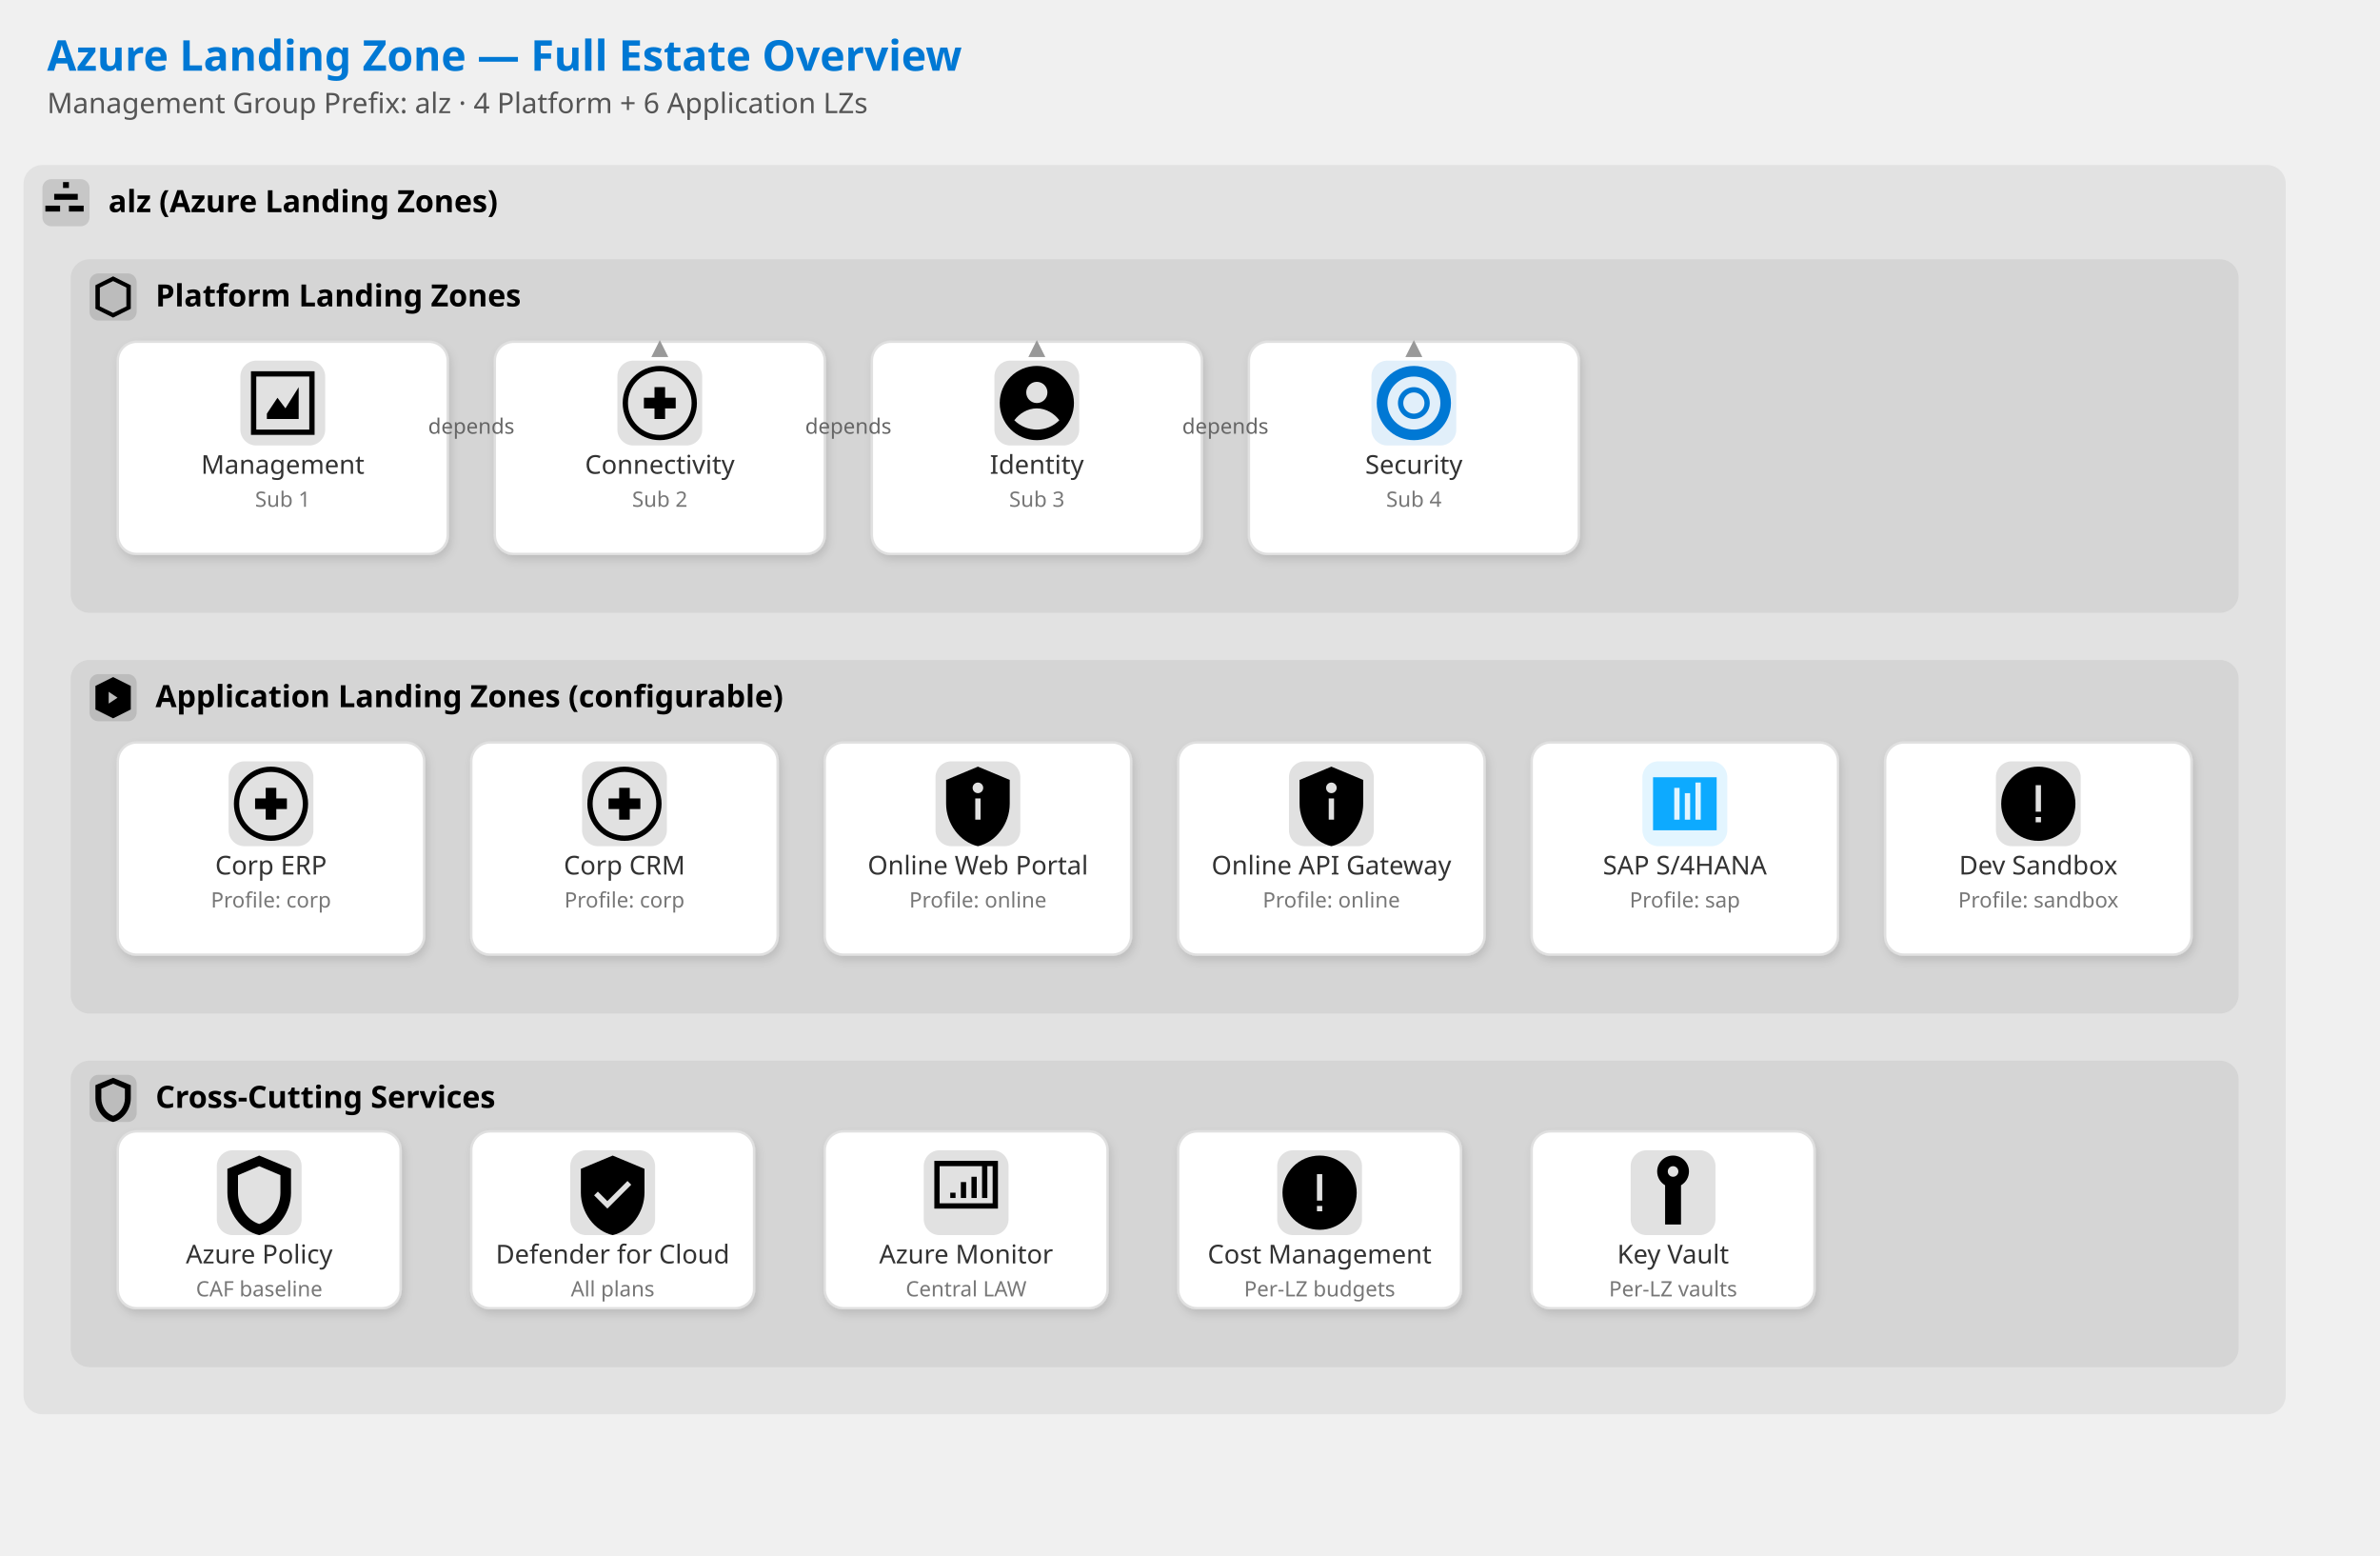
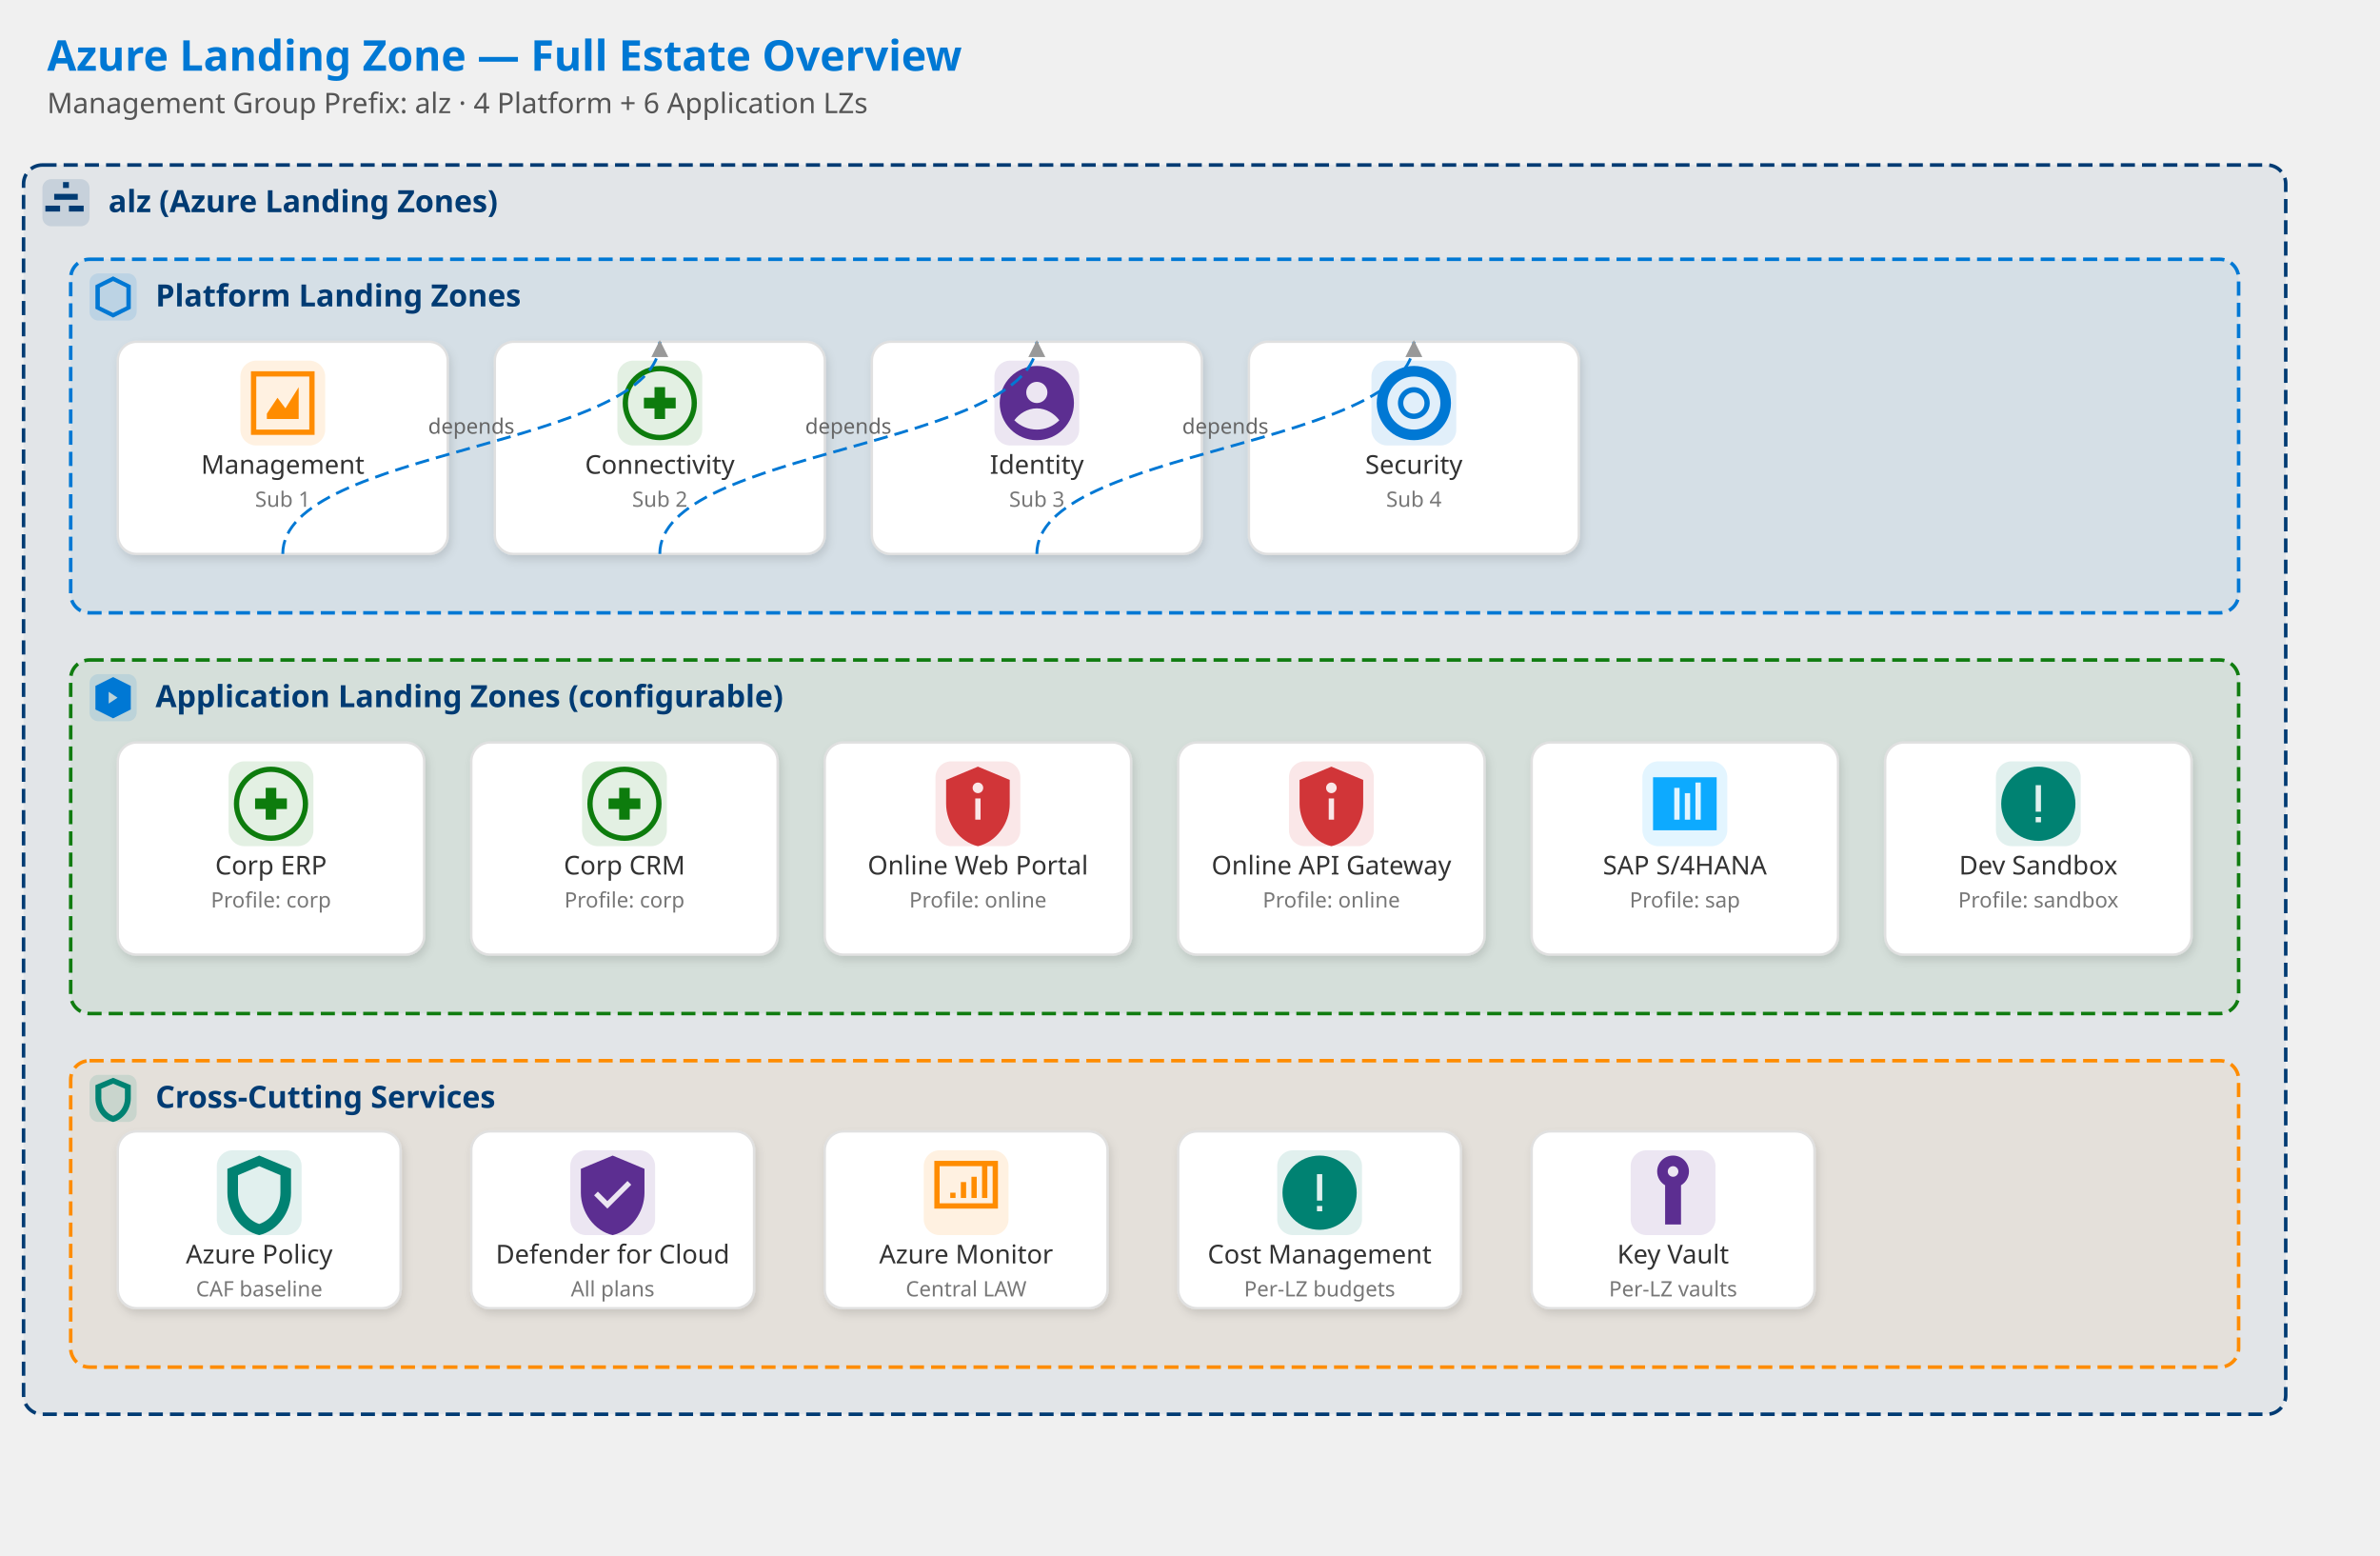
<svg xmlns="http://www.w3.org/2000/svg" viewBox="0 0 1010 660" width="1010" height="660" font-family="Segoe UI, -apple-system, sans-serif">
  <defs>
    <style>
-       .group-box { fill: AzureColor.LIGHT_GRAY; stroke: #D0D0D0; stroke-width: 1.5; rx: 8; }
-       .group-label { font-size: 13px; font-weight: 600; fill: AzureColor.DARK_BLUE; }
+       .group-box { fill: #F2F2F2; stroke: #D0D0D0; stroke-width: 1.5; rx: 8; }
+       .group-label { font-size: 13px; font-weight: 600; fill: #003B73; }
      .node-label { font-size: 11px; fill: #333; text-anchor: middle; }
      .node-sublabel { font-size: 9px; fill: #777; text-anchor: middle; }
      .edge { stroke: #999; stroke-width: 1.2; fill: none; }
      .edge-dashed { stroke-dasharray: 6 3; }
      .edge-label { font-size: 9px; fill: #666; text-anchor: middle; }
      .title { font-size: 18px; font-weight: 700; fill: #0078D4; }
      .subtitle { font-size: 12px; fill: #555; }
      .icon-bg { rx: 6; ry: 6; }
    </style>
    <filter id="shadow" x="-10%" y="-10%" width="120%" height="130%">
      <feDropShadow dx="1" dy="2" stdDeviation="2" flood-opacity="0.12" />
    </filter>
  </defs>
  <defs>
    <marker id="arrow" viewBox="0 0 10 10" refX="9" refY="5" markerWidth="6" markerHeight="6" orient="auto-start-reverse">
      <path d="M 0 0 L 10 5 L 0 10 z" fill="#999" />
    </marker>
  </defs>
  <text x="20" y="30" class="title">Azure Landing Zone — Full Estate Overview</text>
  <text x="20" y="48" class="subtitle">Management Group Prefix: alz  ·  4 Platform + 6 Application LZs</text>
-   <rect x="10" y="70" width="960" height="530" rx="8" fill="AzureColor.DARK_BLUE" fill-opacity="0.06" stroke="AzureColor.DARK_BLUE" stroke-width="1.5" stroke-dasharray="6 3" />
+   <rect x="10" y="70" width="960" height="530" rx="8" fill="#003B73" fill-opacity="0.06" stroke="#003B73" stroke-width="1.5" stroke-dasharray="6 3" />
  <g transform="translate(18,76) scale(0.625)">
-     <rect width="32" height="32" class="icon-bg" fill="AzureColor.DARK_BLUE" opacity="0.12" />
-     <path d="M14 2h4v4h-4V2zM8 10h16v4H8v-4zm-6 8h10v4H2v-4zm16 0h10v4H18v-4zM16 6v4M8 14v4m16-4v4" fill="AzureColor.DARK_BLUE" />
+     <rect width="32" height="32" class="icon-bg" fill="#003B73" opacity="0.12" />
+     <path d="M14 2h4v4h-4V2zM8 10h16v4H8v-4zm-6 8h10v4H2v-4zm16 0h10v4H18v-4zM16 6v4M8 14v4m16-4v4" fill="#003B73" />
  </g>
-   <text x="46" y="90" class="group-label" fill="AzureColor.DARK_BLUE">alz (Azure Landing Zones)</text>
-   <rect x="30" y="110" width="920" height="150" rx="8" fill="AzureColor.BLUE" fill-opacity="0.06" stroke="AzureColor.BLUE" stroke-width="1.5" stroke-dasharray="6 3" />
+   <text x="46" y="90" class="group-label" fill="#003B73">alz (Azure Landing Zones)</text>
+   <rect x="30" y="110" width="920" height="150" rx="8" fill="#0078D4" fill-opacity="0.06" stroke="#0078D4" stroke-width="1.5" stroke-dasharray="6 3" />
  <g transform="translate(38,116) scale(0.625)">
-     <rect width="32" height="32" class="icon-bg" fill="AzureColor.BLUE" opacity="0.12" />
-     <path d="M16 2L4 8v16l12 6 12-6V8L16 2zm0 3.2L25 9.6v12.8L16 26.8 7 22.4V9.6L16 5.2z" fill="AzureColor.BLUE" />
+     <rect width="32" height="32" class="icon-bg" fill="#0078D4" opacity="0.12" />
+     <path d="M16 2L4 8v16l12 6 12-6V8L16 2zm0 3.2L25 9.6v12.8L16 26.8 7 22.4V9.6L16 5.2z" fill="#0078D4" />
  </g>
-   <text x="66" y="130" class="group-label" fill="AzureColor.BLUE">Platform Landing Zones</text>
-   <rect x="30" y="280" width="920" height="150" rx="8" fill="AzureColor.GREEN" fill-opacity="0.06" stroke="AzureColor.GREEN" stroke-width="1.5" stroke-dasharray="6 3" />
+   <text x="66" y="130" class="group-label" fill="#0078D4">Platform Landing Zones</text>
+   <rect x="30" y="280" width="920" height="150" rx="8" fill="#107C10" fill-opacity="0.06" stroke="#107C10" stroke-width="1.5" stroke-dasharray="6 3" />
  <g transform="translate(38,286) scale(0.625)">
-     <rect width="32" height="32" class="icon-bg" fill="AzureColor.BLUE" opacity="0.12" />
-     <path d="M16 2L4 8v16l12 6 12-6V8L16 2zm-3 10l6 4-6 4v-8z" fill="AzureColor.BLUE" />
+     <rect width="32" height="32" class="icon-bg" fill="#0078D4" opacity="0.12" />
+     <path d="M16 2L4 8v16l12 6 12-6V8L16 2zm-3 10l6 4-6 4v-8z" fill="#0078D4" />
  </g>
-   <text x="66" y="300" class="group-label" fill="AzureColor.GREEN">Application Landing Zones (configurable)</text>
-   <rect x="30" y="450" width="920" height="130" rx="8" fill="AzureColor.ORANGE" fill-opacity="0.06" stroke="AzureColor.ORANGE" stroke-width="1.5" stroke-dasharray="6 3" />
+   <text x="66" y="300" class="group-label" fill="#107C10">Application Landing Zones (configurable)</text>
+   <rect x="30" y="450" width="920" height="130" rx="8" fill="#FF8C00" fill-opacity="0.06" stroke="#FF8C00" stroke-width="1.5" stroke-dasharray="6 3" />
  <g transform="translate(38,456) scale(0.625)">
-     <rect width="32" height="32" class="icon-bg" fill="AzureColor.TEAL" opacity="0.12" />
-     <path d="M16 2L4 7v9c0 7.46 5.12 14.43 12 16 6.88-1.57 12-8.54 12-16V7L16 2zm0 4l8 3.4v6.6c0 5.34-3.42 10.33-8 11.8-4.58-1.47-8-6.46-8-11.8V9.4L16 6z" fill="AzureColor.TEAL" />
+     <rect width="32" height="32" class="icon-bg" fill="#008272" opacity="0.12" />
+     <path d="M16 2L4 7v9c0 7.46 5.12 14.43 12 16 6.88-1.57 12-8.54 12-16V7L16 2zm0 4l8 3.4v6.6c0 5.34-3.42 10.33-8 11.8-4.58-1.47-8-6.46-8-11.8V9.4L16 6z" fill="#008272" />
  </g>
-   <text x="66" y="470" class="group-label" fill="AzureColor.ORANGE">Cross-Cutting Services</text>
+   <text x="66" y="470" class="group-label" fill="#FF8C00">Cross-Cutting Services</text>
  <g filter="url(#shadow)">
    <rect x="50" y="145" width="140" height="90" rx="8" fill="white" stroke="#E0E0E0" stroke-width="1" />
    <g transform="translate(102.0,153) scale(1.125)">
-       <rect width="32" height="32" class="icon-bg" fill="AzureColor.ORANGE" opacity="0.12" />
-       <path d="M4 4h24v24H4V4zm2 2v20h20V6H6zm4 14l4-6 3 4 5-8v12H10v-2z" fill="AzureColor.ORANGE" />
+       <rect width="32" height="32" class="icon-bg" fill="#FF8C00" opacity="0.12" />
+       <path d="M4 4h24v24H4V4zm2 2v20h20V6H6zm4 14l4-6 3 4 5-8v12H10v-2z" fill="#FF8C00" />
    </g>
    <text x="120.0" y="201" class="node-label">Management</text>
    <text x="120.0" y="215" class="node-sublabel">Sub 1</text>
  </g>
  <g filter="url(#shadow)">
    <rect x="210" y="145" width="140" height="90" rx="8" fill="white" stroke="#E0E0E0" stroke-width="1" />
    <g transform="translate(262.0,153) scale(1.125)">
-       <rect width="32" height="32" class="icon-bg" fill="AzureColor.GREEN" opacity="0.12" />
-       <path d="M16 2C8.27 2 2 8.27 2 16s6.27 14 14 14 14-6.27 14-14S23.73 2 16 2zm0 26C9.37 28 4 22.63 4 16S9.37 4 16 4s12 5.37 12 12-5.37 12-12 12zm-2-18h4v4h4v4h-4v4h-4v-4H10v-4h4V10z" fill="AzureColor.GREEN" />
+       <rect width="32" height="32" class="icon-bg" fill="#107C10" opacity="0.12" />
+       <path d="M16 2C8.27 2 2 8.27 2 16s6.27 14 14 14 14-6.27 14-14S23.73 2 16 2zm0 26C9.37 28 4 22.63 4 16S9.37 4 16 4s12 5.37 12 12-5.37 12-12 12zm-2-18h4v4h4v4h-4v4h-4v-4H10v-4h4V10z" fill="#107C10" />
    </g>
    <text x="280.0" y="201" class="node-label">Connectivity</text>
    <text x="280.0" y="215" class="node-sublabel">Sub 2</text>
  </g>
  <g filter="url(#shadow)">
    <rect x="370" y="145" width="140" height="90" rx="8" fill="white" stroke="#E0E0E0" stroke-width="1" />
    <g transform="translate(422.0,153) scale(1.125)">
-       <rect width="32" height="32" class="icon-bg" fill="AzureColor.PURPLE" opacity="0.12" />
-       <path d="M16 2C8.27 2 2 8.27 2 16s6.27 14 14 14 14-6.27 14-14S23.73 2 16 2zm0 6a4 4 0 110 8 4 4 0 010-8zm0 18c-3.31 0-6.31-1.34-8.49-3.51C9.37 19.98 12.5 18 16 18s6.63 1.98 8.49 4.49A11.952 11.952 0 0116 26z" fill="AzureColor.PURPLE" />
+       <rect width="32" height="32" class="icon-bg" fill="#5C2D91" opacity="0.12" />
+       <path d="M16 2C8.27 2 2 8.27 2 16s6.27 14 14 14 14-6.27 14-14S23.73 2 16 2zm0 6a4 4 0 110 8 4 4 0 010-8zm0 18c-3.31 0-6.31-1.34-8.49-3.51C9.37 19.98 12.5 18 16 18s6.63 1.98 8.49 4.49A11.952 11.952 0 0116 26z" fill="#5C2D91" />
    </g>
    <text x="440.0" y="201" class="node-label">Identity</text>
    <text x="440.0" y="215" class="node-sublabel">Sub 3</text>
  </g>
  <g filter="url(#shadow)">
    <rect x="530" y="145" width="140" height="90" rx="8" fill="white" stroke="#E0E0E0" stroke-width="1" />
    <g transform="translate(582.0,153) scale(1.125)">
      <rect width="32" height="32" class="icon-bg" fill="#0078D4" opacity="0.12" />
      <path d="M16 2C8.27 2 2 8.27 2 16s6.27 14 14 14 14-6.27 14-14S23.73 2 16 2zm0 4c5.52 0 10 4.48 10 10s-4.48 10-10 10S6 21.52 6 16 10.48 6 16 6zm0 4a6 6 0 100 12 6 6 0 000-12zm0 2a4 4 0 110 8 4 4 0 010-8z" fill="#0078D4" />
    </g>
    <text x="600.0" y="201" class="node-label">Security</text>
    <text x="600.0" y="215" class="node-sublabel">Sub 4</text>
  </g>
  <g filter="url(#shadow)">
    <rect x="50" y="315" width="130" height="90" rx="8" fill="white" stroke="#E0E0E0" stroke-width="1" />
    <g transform="translate(97.0,323) scale(1.125)">
-       <rect width="32" height="32" class="icon-bg" fill="AzureColor.GREEN" opacity="0.12" />
-       <path d="M16 2C8.27 2 2 8.27 2 16s6.27 14 14 14 14-6.27 14-14S23.73 2 16 2zm0 26C9.37 28 4 22.63 4 16S9.37 4 16 4s12 5.37 12 12-5.37 12-12 12zm-2-18h4v4h4v4h-4v4h-4v-4H10v-4h4V10z" fill="AzureColor.GREEN" />
+       <rect width="32" height="32" class="icon-bg" fill="#107C10" opacity="0.12" />
+       <path d="M16 2C8.27 2 2 8.27 2 16s6.27 14 14 14 14-6.27 14-14S23.73 2 16 2zm0 26C9.37 28 4 22.63 4 16S9.37 4 16 4s12 5.37 12 12-5.37 12-12 12zm-2-18h4v4h4v4h-4v4h-4v-4H10v-4h4V10z" fill="#107C10" />
    </g>
    <text x="115.0" y="371" class="node-label">Corp ERP</text>
    <text x="115.0" y="385" class="node-sublabel">Profile: corp</text>
  </g>
  <g filter="url(#shadow)">
    <rect x="200" y="315" width="130" height="90" rx="8" fill="white" stroke="#E0E0E0" stroke-width="1" />
    <g transform="translate(247.0,323) scale(1.125)">
-       <rect width="32" height="32" class="icon-bg" fill="AzureColor.GREEN" opacity="0.12" />
-       <path d="M16 2C8.27 2 2 8.27 2 16s6.27 14 14 14 14-6.27 14-14S23.73 2 16 2zm0 26C9.37 28 4 22.63 4 16S9.37 4 16 4s12 5.37 12 12-5.37 12-12 12zm-2-18h4v4h4v4h-4v4h-4v-4H10v-4h4V10z" fill="AzureColor.GREEN" />
+       <rect width="32" height="32" class="icon-bg" fill="#107C10" opacity="0.12" />
+       <path d="M16 2C8.27 2 2 8.27 2 16s6.27 14 14 14 14-6.27 14-14S23.73 2 16 2zm0 26C9.37 28 4 22.63 4 16S9.37 4 16 4s12 5.37 12 12-5.37 12-12 12zm-2-18h4v4h4v4h-4v4h-4v-4H10v-4h4V10z" fill="#107C10" />
    </g>
    <text x="265.0" y="371" class="node-label">Corp CRM</text>
    <text x="265.0" y="385" class="node-sublabel">Profile: corp</text>
  </g>
  <g filter="url(#shadow)">
    <rect x="350" y="315" width="130" height="90" rx="8" fill="white" stroke="#E0E0E0" stroke-width="1" />
    <g transform="translate(397.0,323) scale(1.125)">
-       <rect width="32" height="32" class="icon-bg" fill="AzureColor.RED" opacity="0.12" />
-       <path d="M16 2L4 7v9c0 7.46 5.12 14.43 12 16 6.88-1.57 12-8.54 12-16V7L16 2zm0 6a2 2 0 110 4 2 2 0 010-4zm-1 6h2v8h-2v-8z" fill="AzureColor.RED" />
+       <rect width="32" height="32" class="icon-bg" fill="#D13438" opacity="0.12" />
+       <path d="M16 2L4 7v9c0 7.46 5.12 14.43 12 16 6.88-1.57 12-8.54 12-16V7L16 2zm0 6a2 2 0 110 4 2 2 0 010-4zm-1 6h2v8h-2v-8z" fill="#D13438" />
    </g>
    <text x="415.0" y="371" class="node-label">Online Web Portal</text>
    <text x="415.0" y="385" class="node-sublabel">Profile: online</text>
  </g>
  <g filter="url(#shadow)">
    <rect x="500" y="315" width="130" height="90" rx="8" fill="white" stroke="#E0E0E0" stroke-width="1" />
    <g transform="translate(547.0,323) scale(1.125)">
-       <rect width="32" height="32" class="icon-bg" fill="AzureColor.RED" opacity="0.12" />
-       <path d="M16 2L4 7v9c0 7.46 5.12 14.43 12 16 6.88-1.57 12-8.54 12-16V7L16 2zm0 6a2 2 0 110 4 2 2 0 010-4zm-1 6h2v8h-2v-8z" fill="AzureColor.RED" />
+       <rect width="32" height="32" class="icon-bg" fill="#D13438" opacity="0.12" />
+       <path d="M16 2L4 7v9c0 7.46 5.12 14.43 12 16 6.88-1.57 12-8.54 12-16V7L16 2zm0 6a2 2 0 110 4 2 2 0 010-4zm-1 6h2v8h-2v-8z" fill="#D13438" />
    </g>
    <text x="565.0" y="371" class="node-label">Online API Gateway</text>
    <text x="565.0" y="385" class="node-sublabel">Profile: online</text>
  </g>
  <g filter="url(#shadow)">
    <rect x="650" y="315" width="130" height="90" rx="8" fill="white" stroke="#E0E0E0" stroke-width="1" />
    <g transform="translate(697.0,323) scale(1.125)">
      <rect width="32" height="32" class="icon-bg" fill="#0FAAFF" opacity="0.12" />
      <path d="M4 6h24v20H4V6zm8 4v12h2V10h-2zm4 2v10h2V12h-2zm4-4v14h2V8h-2z" fill="#0FAAFF" />
    </g>
    <text x="715.0" y="371" class="node-label">SAP S/4HANA</text>
    <text x="715.0" y="385" class="node-sublabel">Profile: sap</text>
  </g>
  <g filter="url(#shadow)">
    <rect x="800" y="315" width="130" height="90" rx="8" fill="white" stroke="#E0E0E0" stroke-width="1" />
    <g transform="translate(847.0,323) scale(1.125)">
-       <rect width="32" height="32" class="icon-bg" fill="AzureColor.TEAL" opacity="0.12" />
-       <path d="M16 2C8.27 2 2 8.27 2 16s6.27 14 14 14 14-6.27 14-14S23.73 2 16 2zm1 21h-2v-2h2v2zm0-4h-2V9h2v10z" fill="AzureColor.TEAL" />
+       <rect width="32" height="32" class="icon-bg" fill="#008272" opacity="0.12" />
+       <path d="M16 2C8.27 2 2 8.27 2 16s6.27 14 14 14 14-6.27 14-14S23.73 2 16 2zm1 21h-2v-2h2v2zm0-4h-2V9h2v10z" fill="#008272" />
    </g>
    <text x="865.0" y="371" class="node-label">Dev Sandbox</text>
    <text x="865.0" y="385" class="node-sublabel">Profile: sandbox</text>
  </g>
  <g filter="url(#shadow)">
    <rect x="50" y="480" width="120" height="75" rx="8" fill="white" stroke="#E0E0E0" stroke-width="1" />
    <g transform="translate(92.0,488) scale(1.125)">
-       <rect width="32" height="32" class="icon-bg" fill="AzureColor.TEAL" opacity="0.12" />
-       <path d="M16 2L4 7v9c0 7.46 5.12 14.43 12 16 6.88-1.57 12-8.54 12-16V7L16 2zm0 4l8 3.4v6.6c0 5.34-3.42 10.33-8 11.8-4.58-1.47-8-6.46-8-11.8V9.4L16 6z" fill="AzureColor.TEAL" />
+       <rect width="32" height="32" class="icon-bg" fill="#008272" opacity="0.12" />
+       <path d="M16 2L4 7v9c0 7.46 5.12 14.43 12 16 6.88-1.57 12-8.54 12-16V7L16 2zm0 4l8 3.4v6.6c0 5.34-3.42 10.33-8 11.8-4.58-1.47-8-6.46-8-11.8V9.4L16 6z" fill="#008272" />
    </g>
    <text x="110.0" y="536" class="node-label">Azure Policy</text>
    <text x="110.0" y="550" class="node-sublabel">CAF baseline</text>
  </g>
  <g filter="url(#shadow)">
    <rect x="200" y="480" width="120" height="75" rx="8" fill="white" stroke="#E0E0E0" stroke-width="1" />
    <g transform="translate(242.0,488) scale(1.125)">
-       <rect width="32" height="32" class="icon-bg" fill="AzureColor.PURPLE" opacity="0.12" />
-       <path d="M16 2L4 7v9c0 7.46 5.12 14.43 12 16 6.88-1.57 12-8.54 12-16V7L16 2zm-2 20l-5-5 1.41-1.41L14 19.17l7.59-7.59L23 13l-9 9z" fill="AzureColor.PURPLE" />
+       <rect width="32" height="32" class="icon-bg" fill="#5C2D91" opacity="0.12" />
+       <path d="M16 2L4 7v9c0 7.46 5.12 14.43 12 16 6.88-1.57 12-8.54 12-16V7L16 2zm-2 20l-5-5 1.41-1.41L14 19.17l7.59-7.59L23 13l-9 9z" fill="#5C2D91" />
    </g>
    <text x="260.0" y="536" class="node-label">Defender for Cloud</text>
    <text x="260.0" y="550" class="node-sublabel">All plans</text>
  </g>
  <g filter="url(#shadow)">
    <rect x="350" y="480" width="120" height="75" rx="8" fill="white" stroke="#E0E0E0" stroke-width="1" />
    <g transform="translate(392.0,488) scale(1.125)">
-       <rect width="32" height="32" class="icon-bg" fill="AzureColor.ORANGE" opacity="0.12" />
-       <path d="M4 4h24v18H4V4zm2 2v14h20V6H6zm4 10h2v2h-2zm4-4h2v6h-2zm4-2h2v8h-2zm4-4h2v12h-2z" fill="AzureColor.ORANGE" />
+       <rect width="32" height="32" class="icon-bg" fill="#FF8C00" opacity="0.12" />
+       <path d="M4 4h24v18H4V4zm2 2v14h20V6H6zm4 10h2v2h-2zm4-4h2v6h-2zm4-2h2v8h-2zm4-4h2v12h-2z" fill="#FF8C00" />
    </g>
    <text x="410.0" y="536" class="node-label">Azure Monitor</text>
    <text x="410.0" y="550" class="node-sublabel">Central LAW</text>
  </g>
  <g filter="url(#shadow)">
    <rect x="500" y="480" width="120" height="75" rx="8" fill="white" stroke="#E0E0E0" stroke-width="1" />
    <g transform="translate(542.0,488) scale(1.125)">
-       <rect width="32" height="32" class="icon-bg" fill="AzureColor.TEAL" opacity="0.12" />
-       <path d="M16 2C8.27 2 2 8.27 2 16s6.27 14 14 14 14-6.27 14-14S23.73 2 16 2zm1 21h-2v-2h2v2zm0-4h-2V9h2v10z" fill="AzureColor.TEAL" />
+       <rect width="32" height="32" class="icon-bg" fill="#008272" opacity="0.12" />
+       <path d="M16 2C8.27 2 2 8.27 2 16s6.27 14 14 14 14-6.27 14-14S23.73 2 16 2zm1 21h-2v-2h2v2zm0-4h-2V9h2v10z" fill="#008272" />
    </g>
    <text x="560.0" y="536" class="node-label">Cost Management</text>
    <text x="560.0" y="550" class="node-sublabel">Per-LZ budgets</text>
  </g>
  <g filter="url(#shadow)">
    <rect x="650" y="480" width="120" height="75" rx="8" fill="white" stroke="#E0E0E0" stroke-width="1" />
    <g transform="translate(692.0,488) scale(1.125)">
-       <rect width="32" height="32" class="icon-bg" fill="AzureColor.PURPLE" opacity="0.12" />
-       <path d="M16 2a6 6 0 00-6 6c0 2.22 1.21 4.16 3 5.2V28h6V13.2c1.79-1.04 3-2.98 3-5.2a6 6 0 00-6-6zm0 8a2 2 0 110-4 2 2 0 010 4z" fill="AzureColor.PURPLE" />
+       <rect width="32" height="32" class="icon-bg" fill="#5C2D91" opacity="0.12" />
+       <path d="M16 2a6 6 0 00-6 6c0 2.22 1.21 4.16 3 5.2V28h6V13.2c1.79-1.04 3-2.98 3-5.2a6 6 0 00-6-6zm0 8a2 2 0 110-4 2 2 0 010 4z" fill="#5C2D91" />
    </g>
    <text x="710.0" y="536" class="node-label">Key Vault</text>
    <text x="710.0" y="550" class="node-sublabel">Per-LZ vaults</text>
  </g>
-   <path d="M120.0,235 C120.0,190.0 280.0,190.0 280.0,145" stroke="AzureColor.BLUE" stroke-width="1.2" fill="none" class="edge-dashed" marker-end="url(#arrow)" />
+   <path d="M120.0,235 C120.0,190.0 280.0,190.0 280.0,145" stroke="#0078D4" stroke-width="1.2" fill="none" class="edge-dashed" marker-end="url(#arrow)" />
  <text x="200.0" y="184.0" class="edge-label">depends</text>
-   <path d="M280.0,235 C280.0,190.0 440.0,190.0 440.0,145" stroke="AzureColor.BLUE" stroke-width="1.2" fill="none" class="edge-dashed" marker-end="url(#arrow)" />
+   <path d="M280.0,235 C280.0,190.0 440.0,190.0 440.0,145" stroke="#0078D4" stroke-width="1.2" fill="none" class="edge-dashed" marker-end="url(#arrow)" />
  <text x="360.0" y="184.0" class="edge-label">depends</text>
-   <path d="M440.0,235 C440.0,190.0 600.0,190.0 600.0,145" stroke="AzureColor.BLUE" stroke-width="1.2" fill="none" class="edge-dashed" marker-end="url(#arrow)" />
+   <path d="M440.0,235 C440.0,190.0 600.0,190.0 600.0,145" stroke="#0078D4" stroke-width="1.2" fill="none" class="edge-dashed" marker-end="url(#arrow)" />
  <text x="520.0" y="184.0" class="edge-label">depends</text>
</svg>
